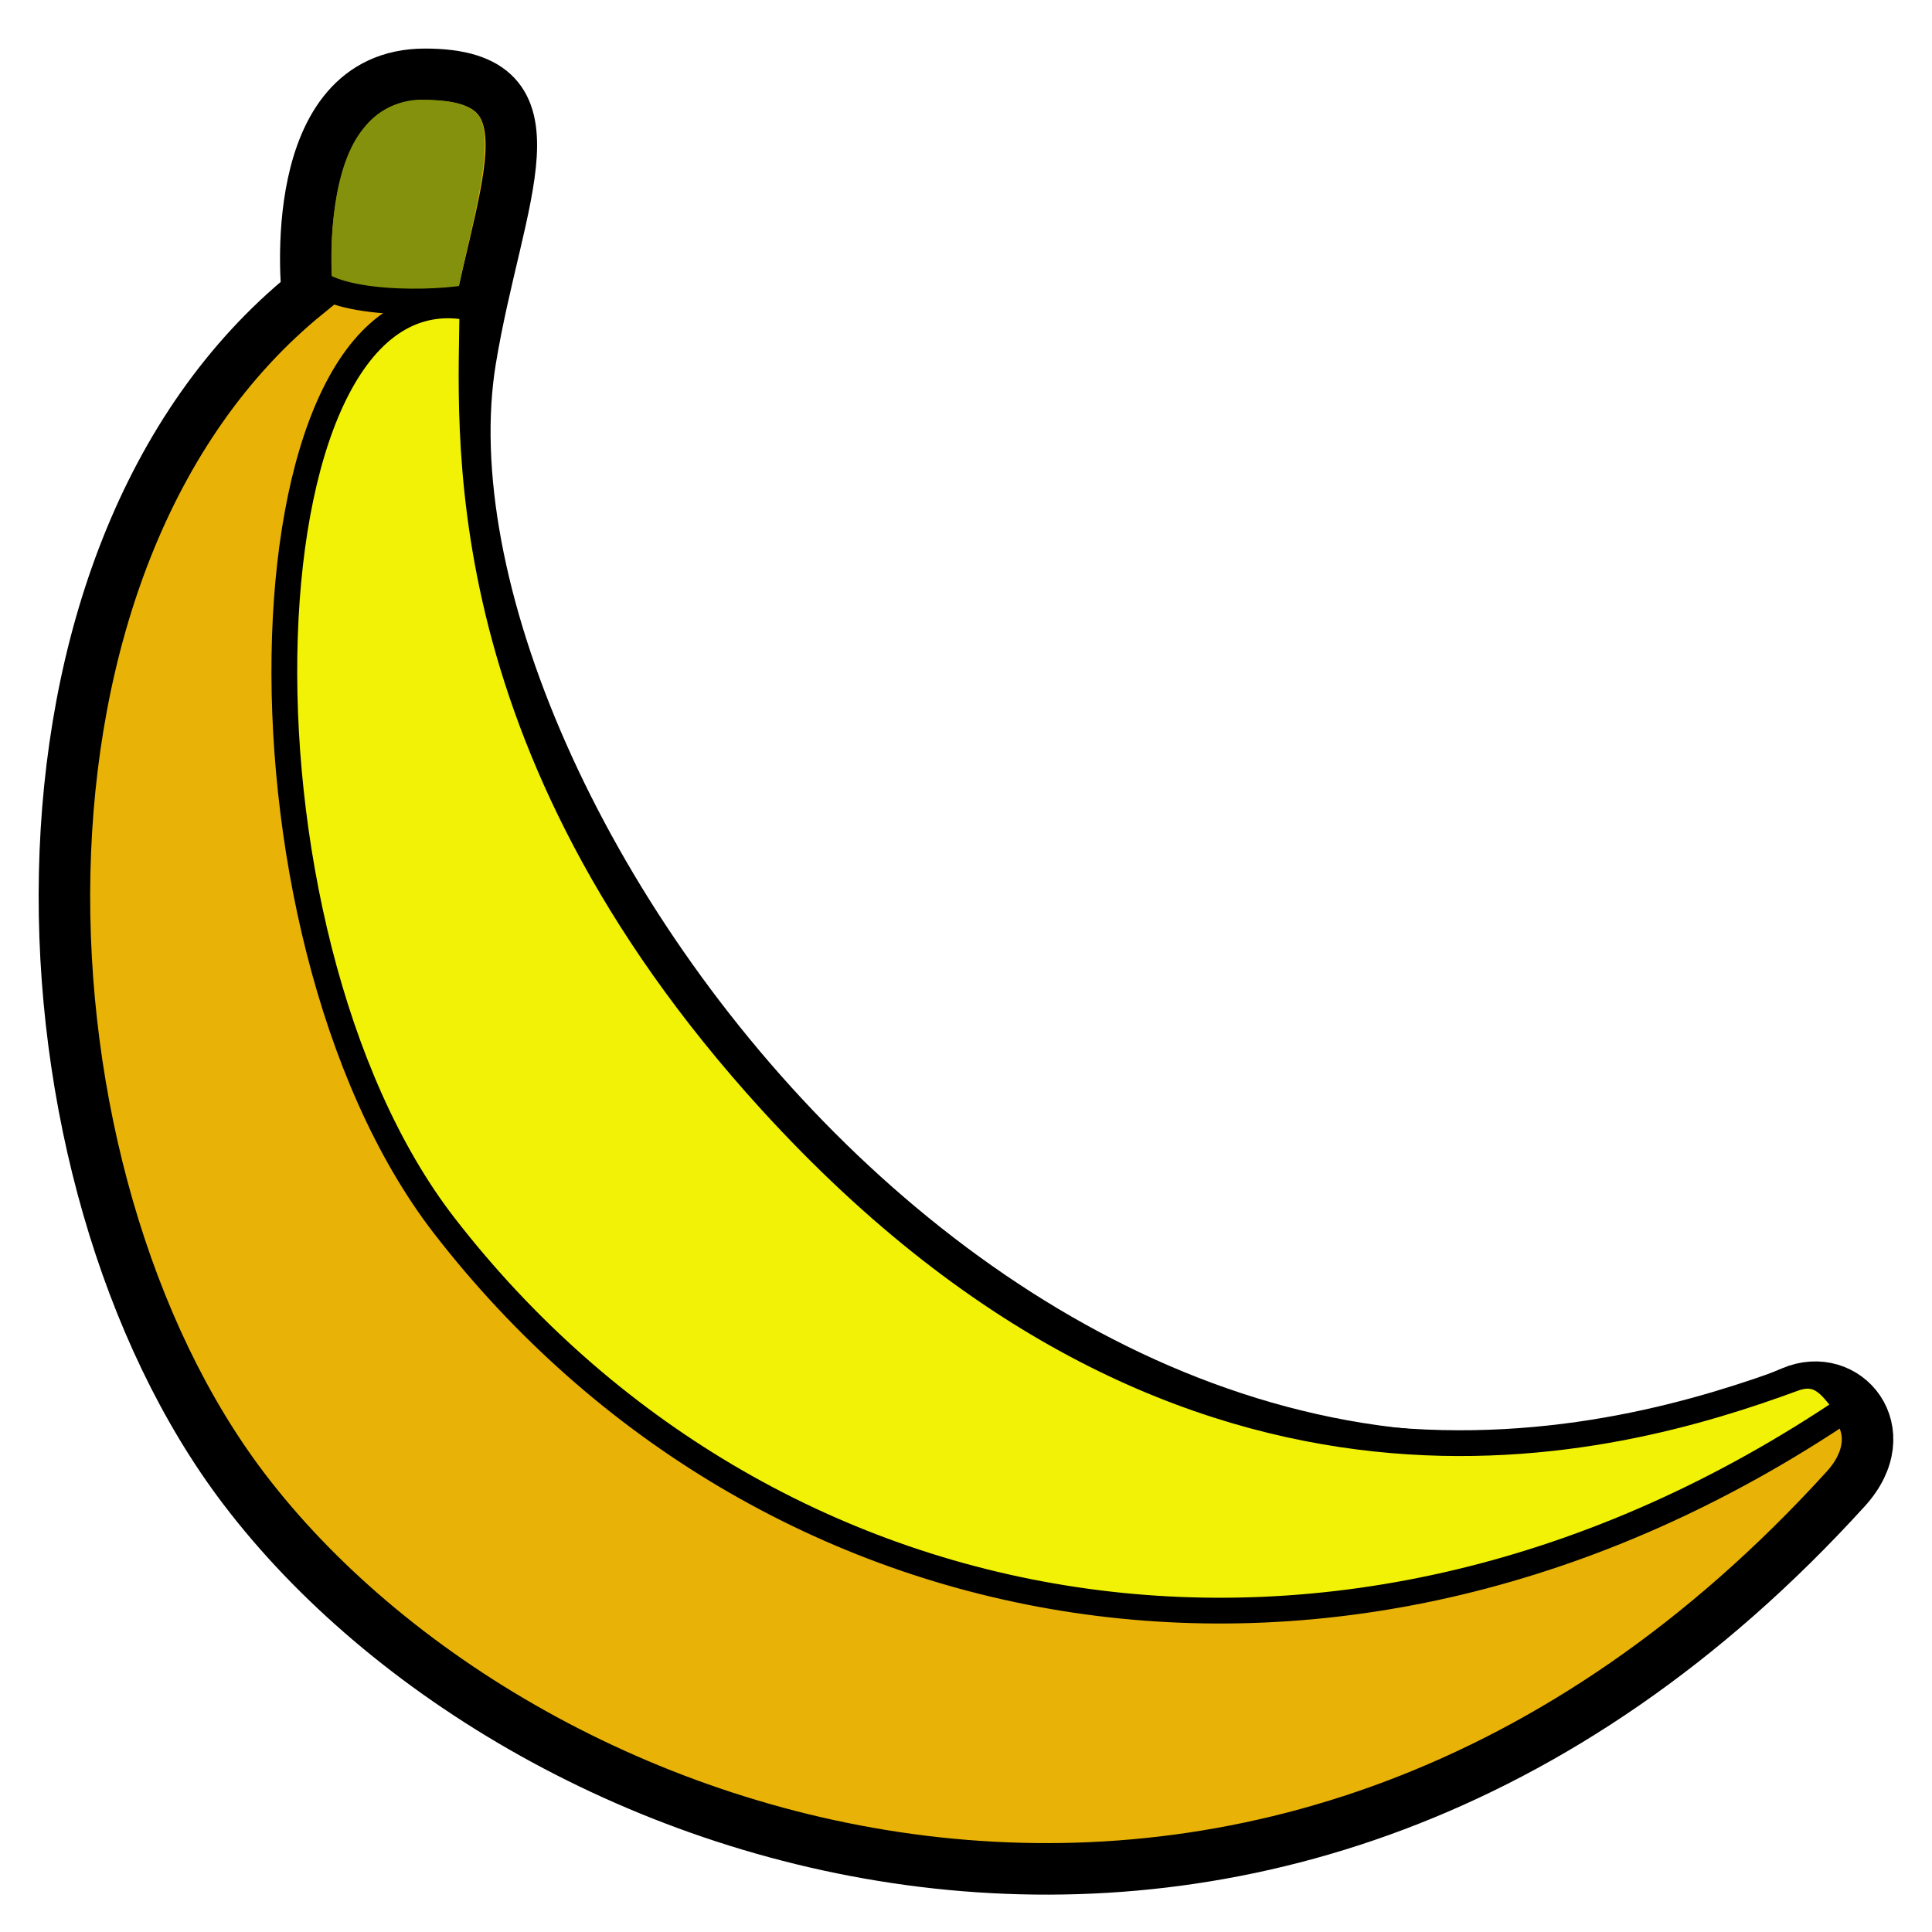
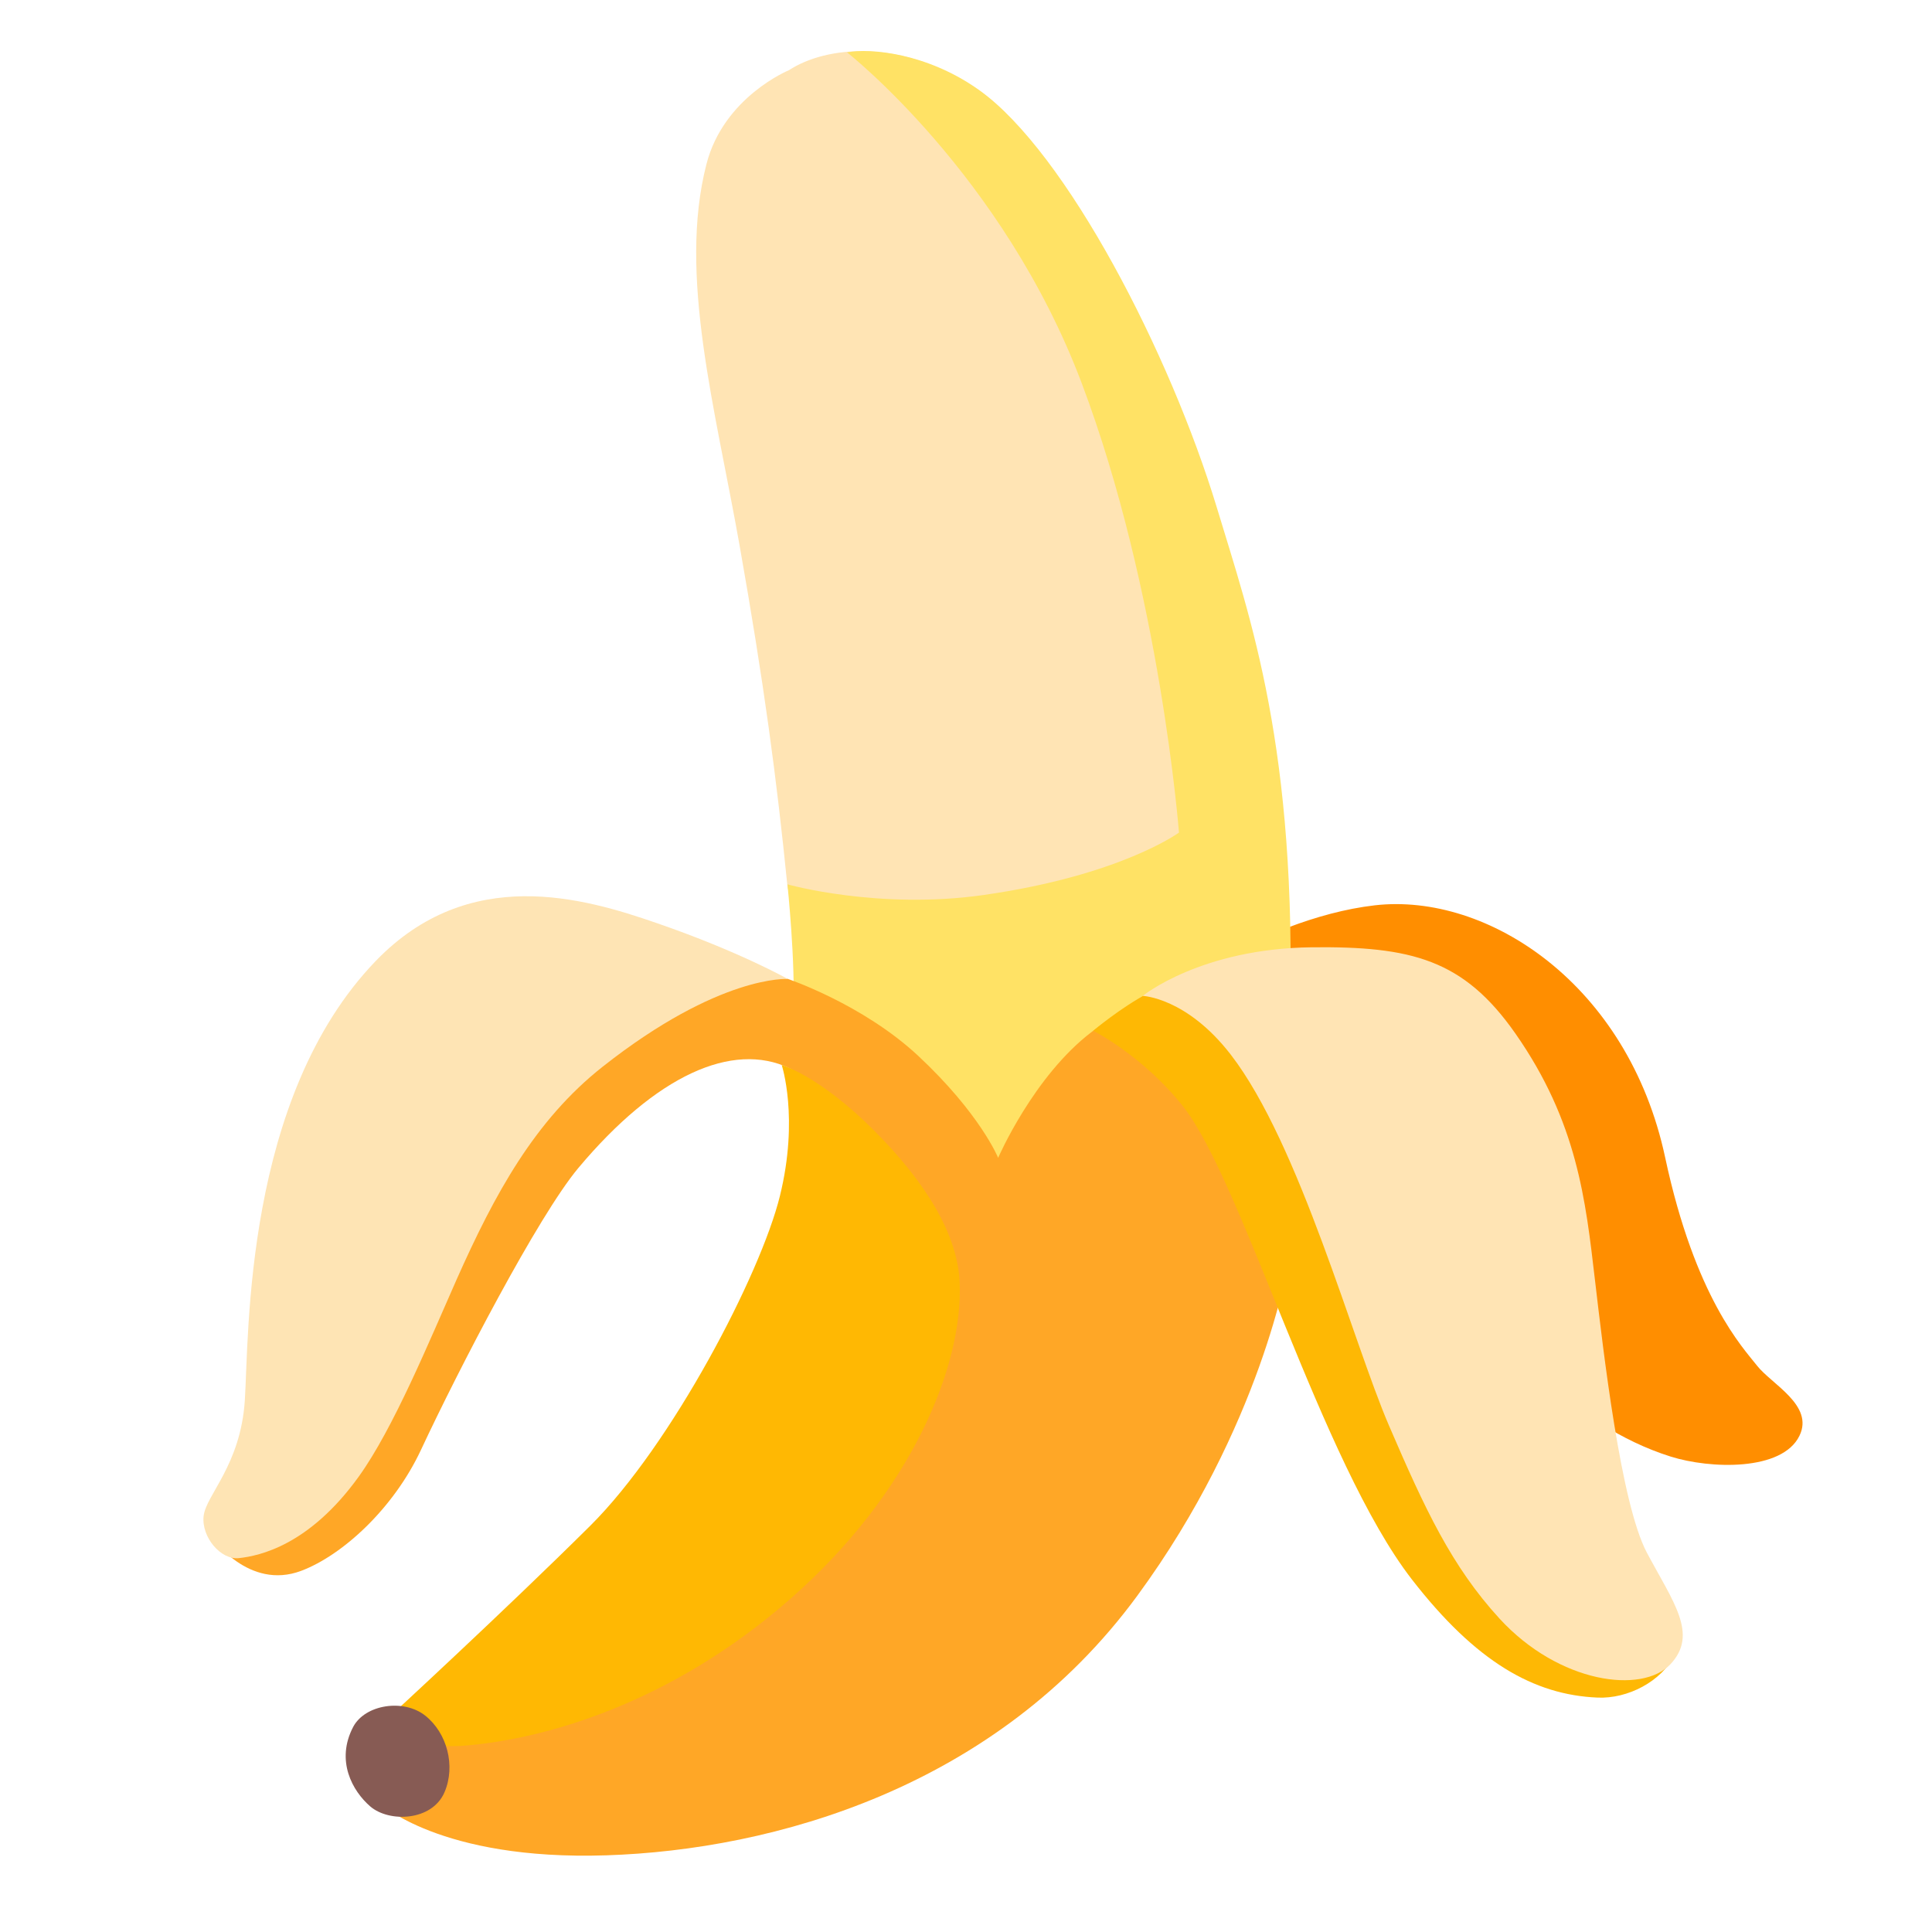
- <svg xmlns="http://www.w3.org/2000/svg" width="800px" height="800px" viewBox="0 0 150 150" id="ART">
-   <defs>
-     <style>.cls-1{fill:#e8b207;stroke-width:4px;}.cls-1,.cls-3,.cls-4{stroke:#000000;stroke-miterlimit:10;}.cls-2{fill:#84910c;}.cls-3{fill:none;}.cls-3,.cls-4{stroke-width:2px;}.cls-4{fill:#f1f206;}</style>
-   </defs>
-   <path class="cls-1" d="M23.86,22.77C-1.41,43.27.53,91.37,18.94,115.59c21.9,28.81,80.15,48.65,124.37,0,4.08-4.49,0-9.31-4.2-7.5C82,132.69,30.84,62.59,36.52,27.94,38.63,15.11,44,5.77,33,5.77S23.86,22.77,23.86,22.77Z" data-name="&lt;Path&gt;" id="_Path_" />
-   <path class="cls-2" d="M31.38,22.69a11.85,11.85,0,0,1-5.62-1.23c-.13-2.51,0-8.57,2.49-11.53a5.71,5.71,0,0,1,4.27-2.19c2,0,3.79.2,4.59,1.19,1.2,1.47.13,6.22-.95,10.84-.18.76-.35,1.66-.53,2.45A15.27,15.27,0,0,1,31.38,22.69Z" />
-   <path class="cls-3" d="M24.31,21.66c2.31,2.28,11,1.91,12.84,1.25" />
-   <path class="cls-4" d="M36.67,23.92C18.59,20,16.67,72.13,34.5,95.17c24.71,31.92,69.5,40.83,109,14.1-1.17-1.34-2-3.06-4.24-2.24-13.63,5-46.42,14.64-79.4-21.55C34.29,57.43,36.67,32.83,36.67,23.92Z" />
+ <svg xmlns="http://www.w3.org/2000/svg" width="800px" height="800px" viewBox="0 0 128 128" aria-hidden="true" role="img" class="iconify iconify--noto" preserveAspectRatio="xMidYMid meet">
+   <path d="M119.22 95.12c-1.14 2.36-5.91 2.21-8.54 1.38c-6.72-2.12-10.9-7.9-10.9-7.9L65.14 73.9l-10.61-5.57s-2.06-3.5 2.06-6.17s7.01-2.87 7.01-2.87l11.94 7.6s7.71-6 15.54-6.91c7.48-.86 16.79 5.22 19.24 16.7c1.99 9.31 5.14 12.59 6.09 13.8c.95 1.22 3.79 2.62 2.81 4.64z" fill="#ff8e00" />
+   <path d="M77.72 32.15C74.65 21.99 70.77 10.1 64.91 6.03c-5.19-3.6-10.24-2.95-12.64-1.38c0 0-4.33 1.77-5.47 6.24c-1.88 7.34.59 16.15 2.2 25.25c1.61 9.1 2.45 15.36 3.18 22.67c.07.66 12.16 22.18 12.16 22.18l9.65 5.17s7.37-15.94 7.26-18.19c-.1-2.26-1.29-28.4-3.53-35.82z" fill="#ffe4b4" />
+   <path d="M52.55 66.94c-.13 2.43 5.73 21.8 5.73 21.8L74 86.14s11.15-6.6 11.46-18.57c.48-18.05-2.61-26.55-4.85-33.97c-3.08-10.14-9.94-23.5-15.75-27.64c-3.41-2.43-7.19-2.79-8.74-2.49c0 0 10.32 8.08 15.54 21.9s6.45 29.79 6.45 29.79s-3.84 2.83-12.9 4.13c-7 1.01-13.04-.7-13.04-.7s.55 5.27.38 8.35z" fill="#ffe265" />
+   <path d="M85.33 83.75l-6.29-13.14l.34-4.68s1.34-3.93-7.03 2.42c-3.88 2.94-6.22 8.36-6.22 8.36s-1.18-2.92-5.32-6.78c-3.68-3.42-8.63-5.08-8.63-5.08s-10.28-2-11.4-1.13c-7.25 5.66-12.55 12.55-12.55 12.55L22.9 96.42l-8.86 5.43s2.42 3.54 5.92 2.22c2.73-1.03 6.11-4.12 7.93-8.01c2.5-5.35 7.75-15.47 10.42-18.67c5.16-6.16 10.22-8.41 13.99-6.62c4.29 2.03.86 22.29.86 22.29l-27.58 23.21l-.47 3.16s4.01 3.85 15.06 3.49s25.83-4.45 35.18-17.2c8.25-11.24 9.98-21.97 9.98-21.97z" fill="#ffa726" />
+   <path d="M63.58 84.96c.24 5.55-3.22 13.96-11.22 20.97c-7.99 7.01-16.43 9.33-21.67 9.73c-3.8.29-4.93-1.88-4.93-1.88s7.66-7.05 13.35-12.7c5.4-5.37 11.28-16.65 12.56-21.84c1.28-5.19.12-8.68.12-8.68s2.48.69 6.13 4.35c3.54 3.55 5.53 6.97 5.66 10.05z" fill="#ffb803" />
+   <path d="M29.45 118.74c-.83 1.93-3.68 2.01-4.92.94c-1.17-1.01-2.31-3.02-1.13-5.27c.78-1.48 3.34-1.89 4.78-.74s2.02 3.32 1.27 5.07z" fill="#875b54" />
+   <path d="M23.76 97.84c-3.28 4.55-6.57 5.24-7.93 5.39c-1.19.14-2.49-1.38-2.34-2.78c.15-1.4 2.45-3.37 2.73-7.67c.28-4.3-.06-20.07 8.69-29.13c6.17-6.38 13.73-4.18 18.61-2.49c5.5 1.9 8.67 3.7 8.67 3.7s-4.5-.31-12.26 5.81c-4.51 3.56-7.16 8.45-9.66 14.06c-1.8 4.06-4.2 9.91-6.51 13.11z" fill="#fee4b4" />
+   <path d="M111 109.58c-.92 1.84-3.17 2.98-5.16 2.89c-4.21-.18-8.05-2.35-12.3-7.83c-6.01-7.76-11.24-26.38-15.16-31.34c-2.65-3.35-5.95-5.01-5.95-5.01s1.82-1.54 3.64-2.49c1.82-.95 6.22-.5 6.22-.5l18.78 30.18l9.93 14.1z" fill="#feb804" />
+   <path d="M100.39 68.46c4.12 5.89 4.66 11.06 5.28 16.34c.56 4.77 1.71 14.8 3.44 18.07c1.74 3.27 3.43 5.4 1.56 7.39s-7.37 1.28-11.32-3.02c-3.18-3.47-4.94-7.25-7.33-12.8c-2.39-5.55-5.91-18.65-10.48-24.57c-2.92-3.78-5.83-3.89-5.83-3.89s3.85-3.14 11.2-3.22c6.59-.07 10.05.8 13.48 5.7z" fill="#ffe4b4" />
</svg>
